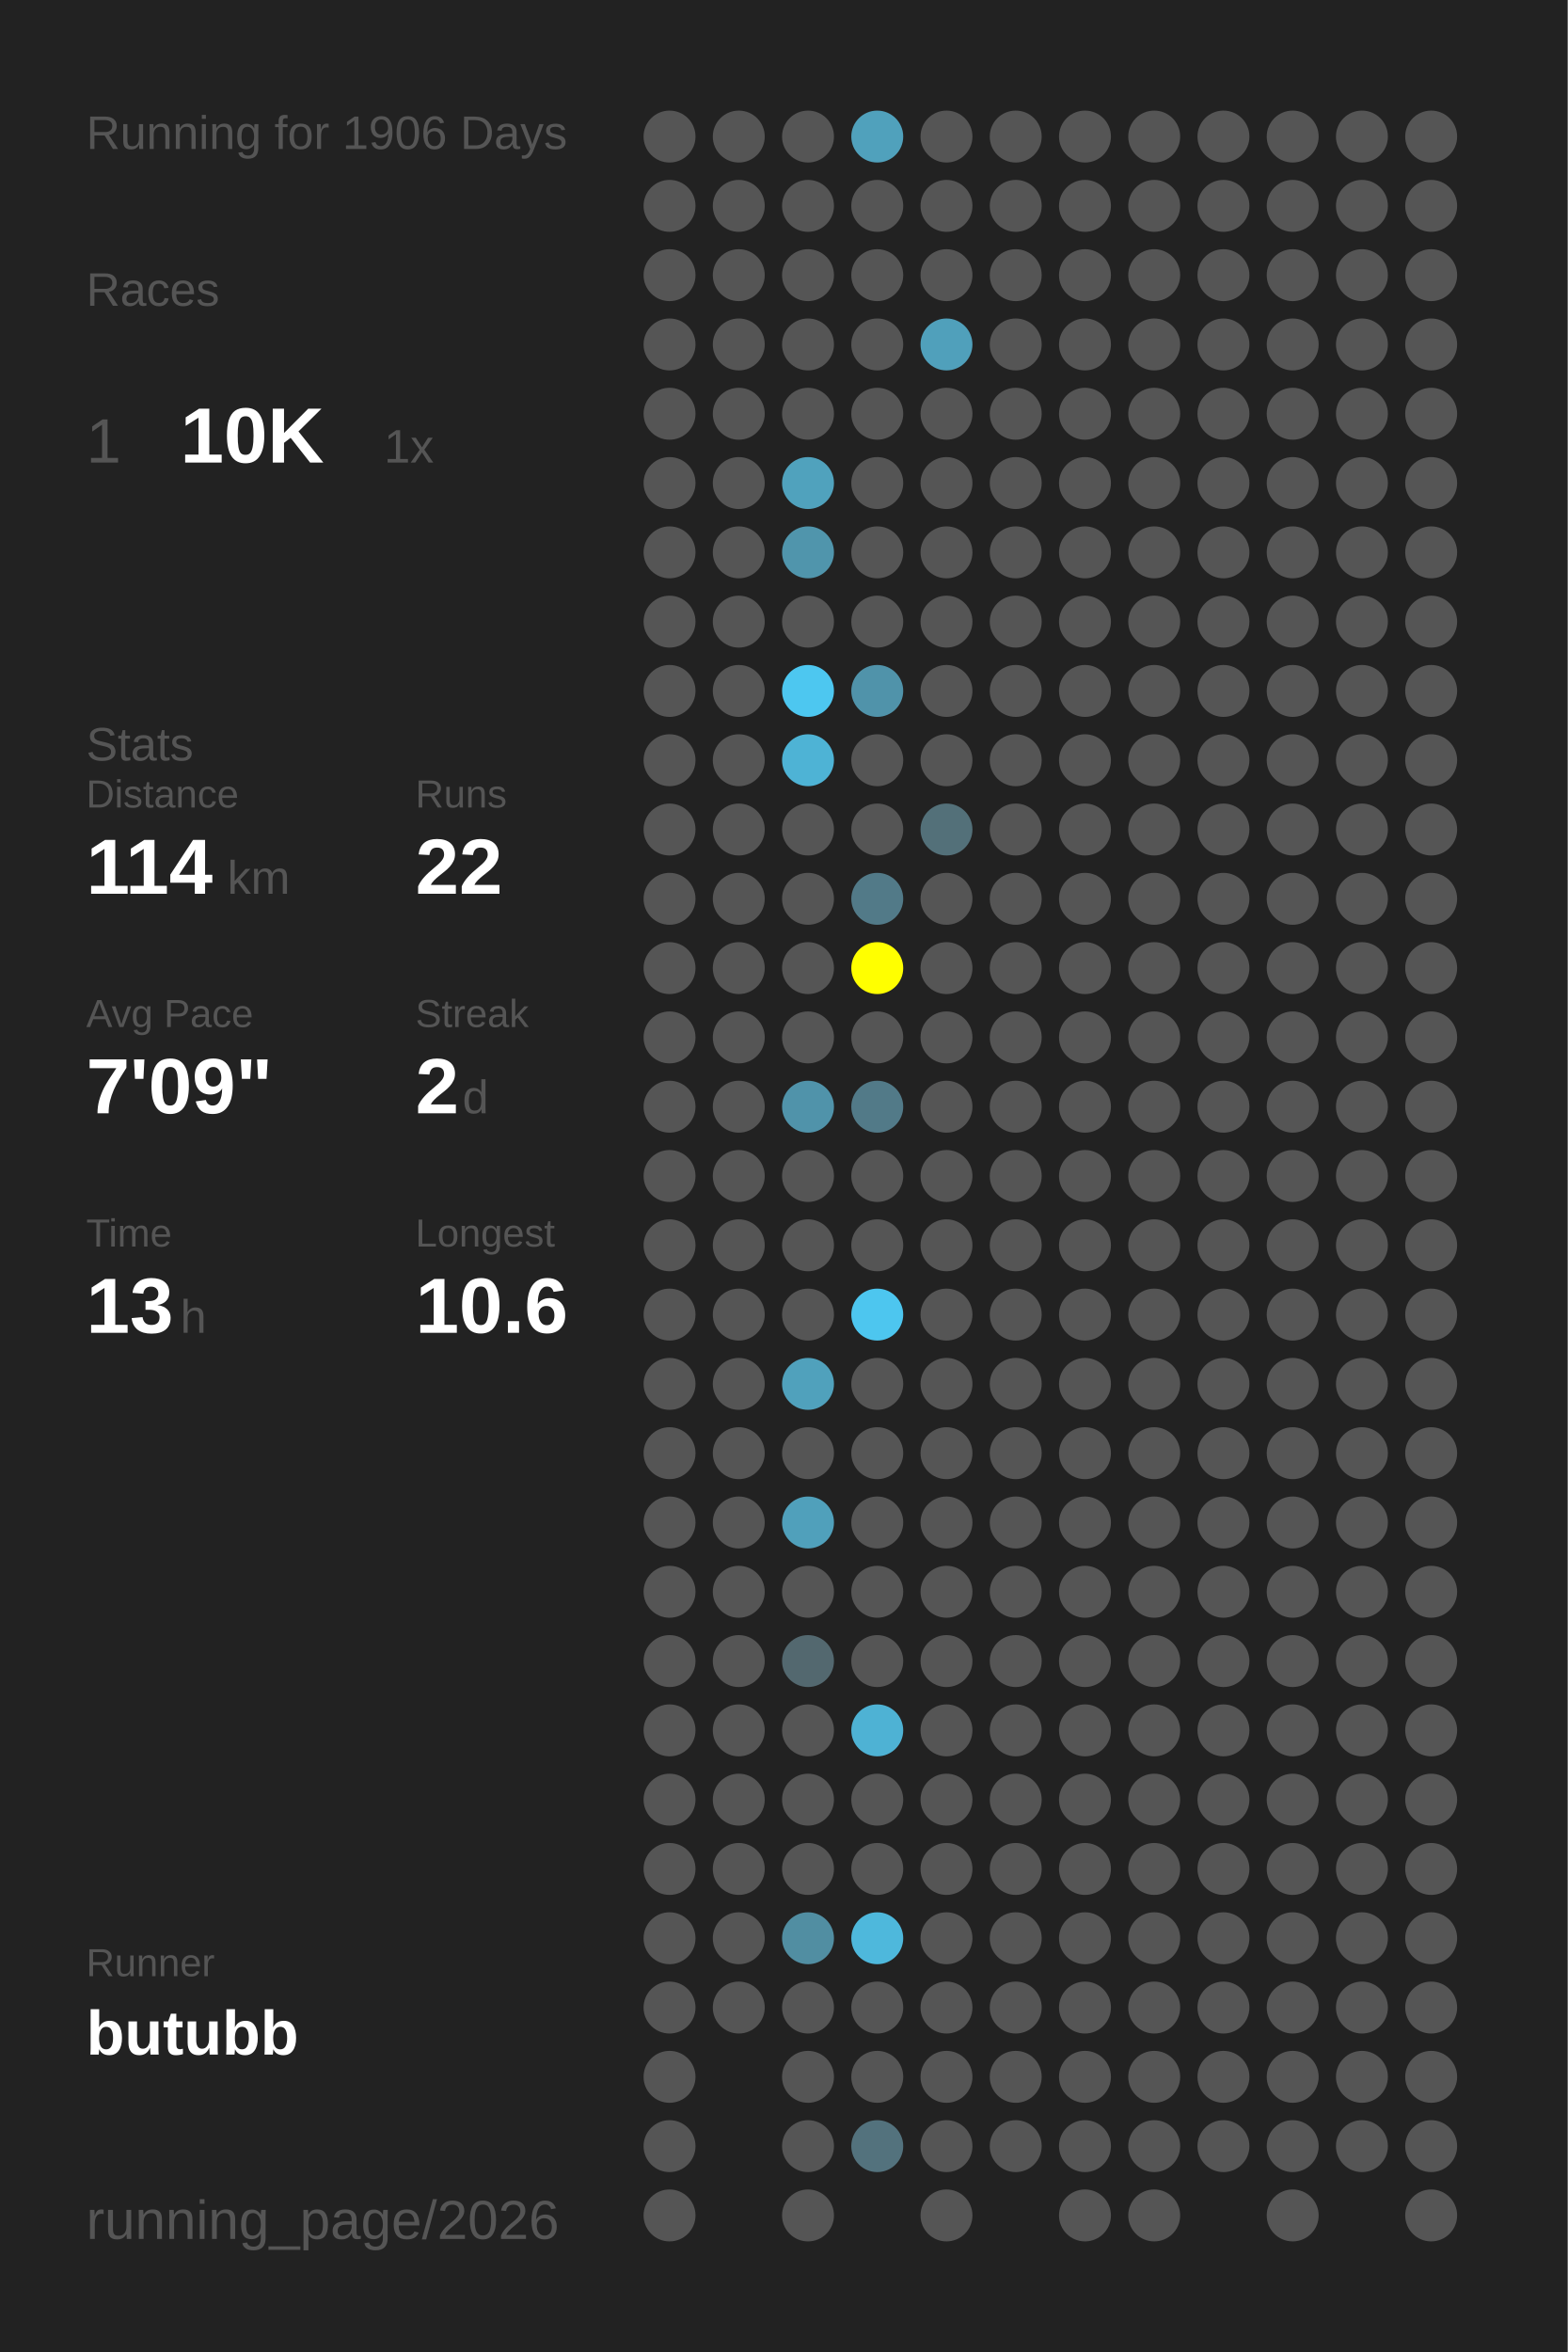
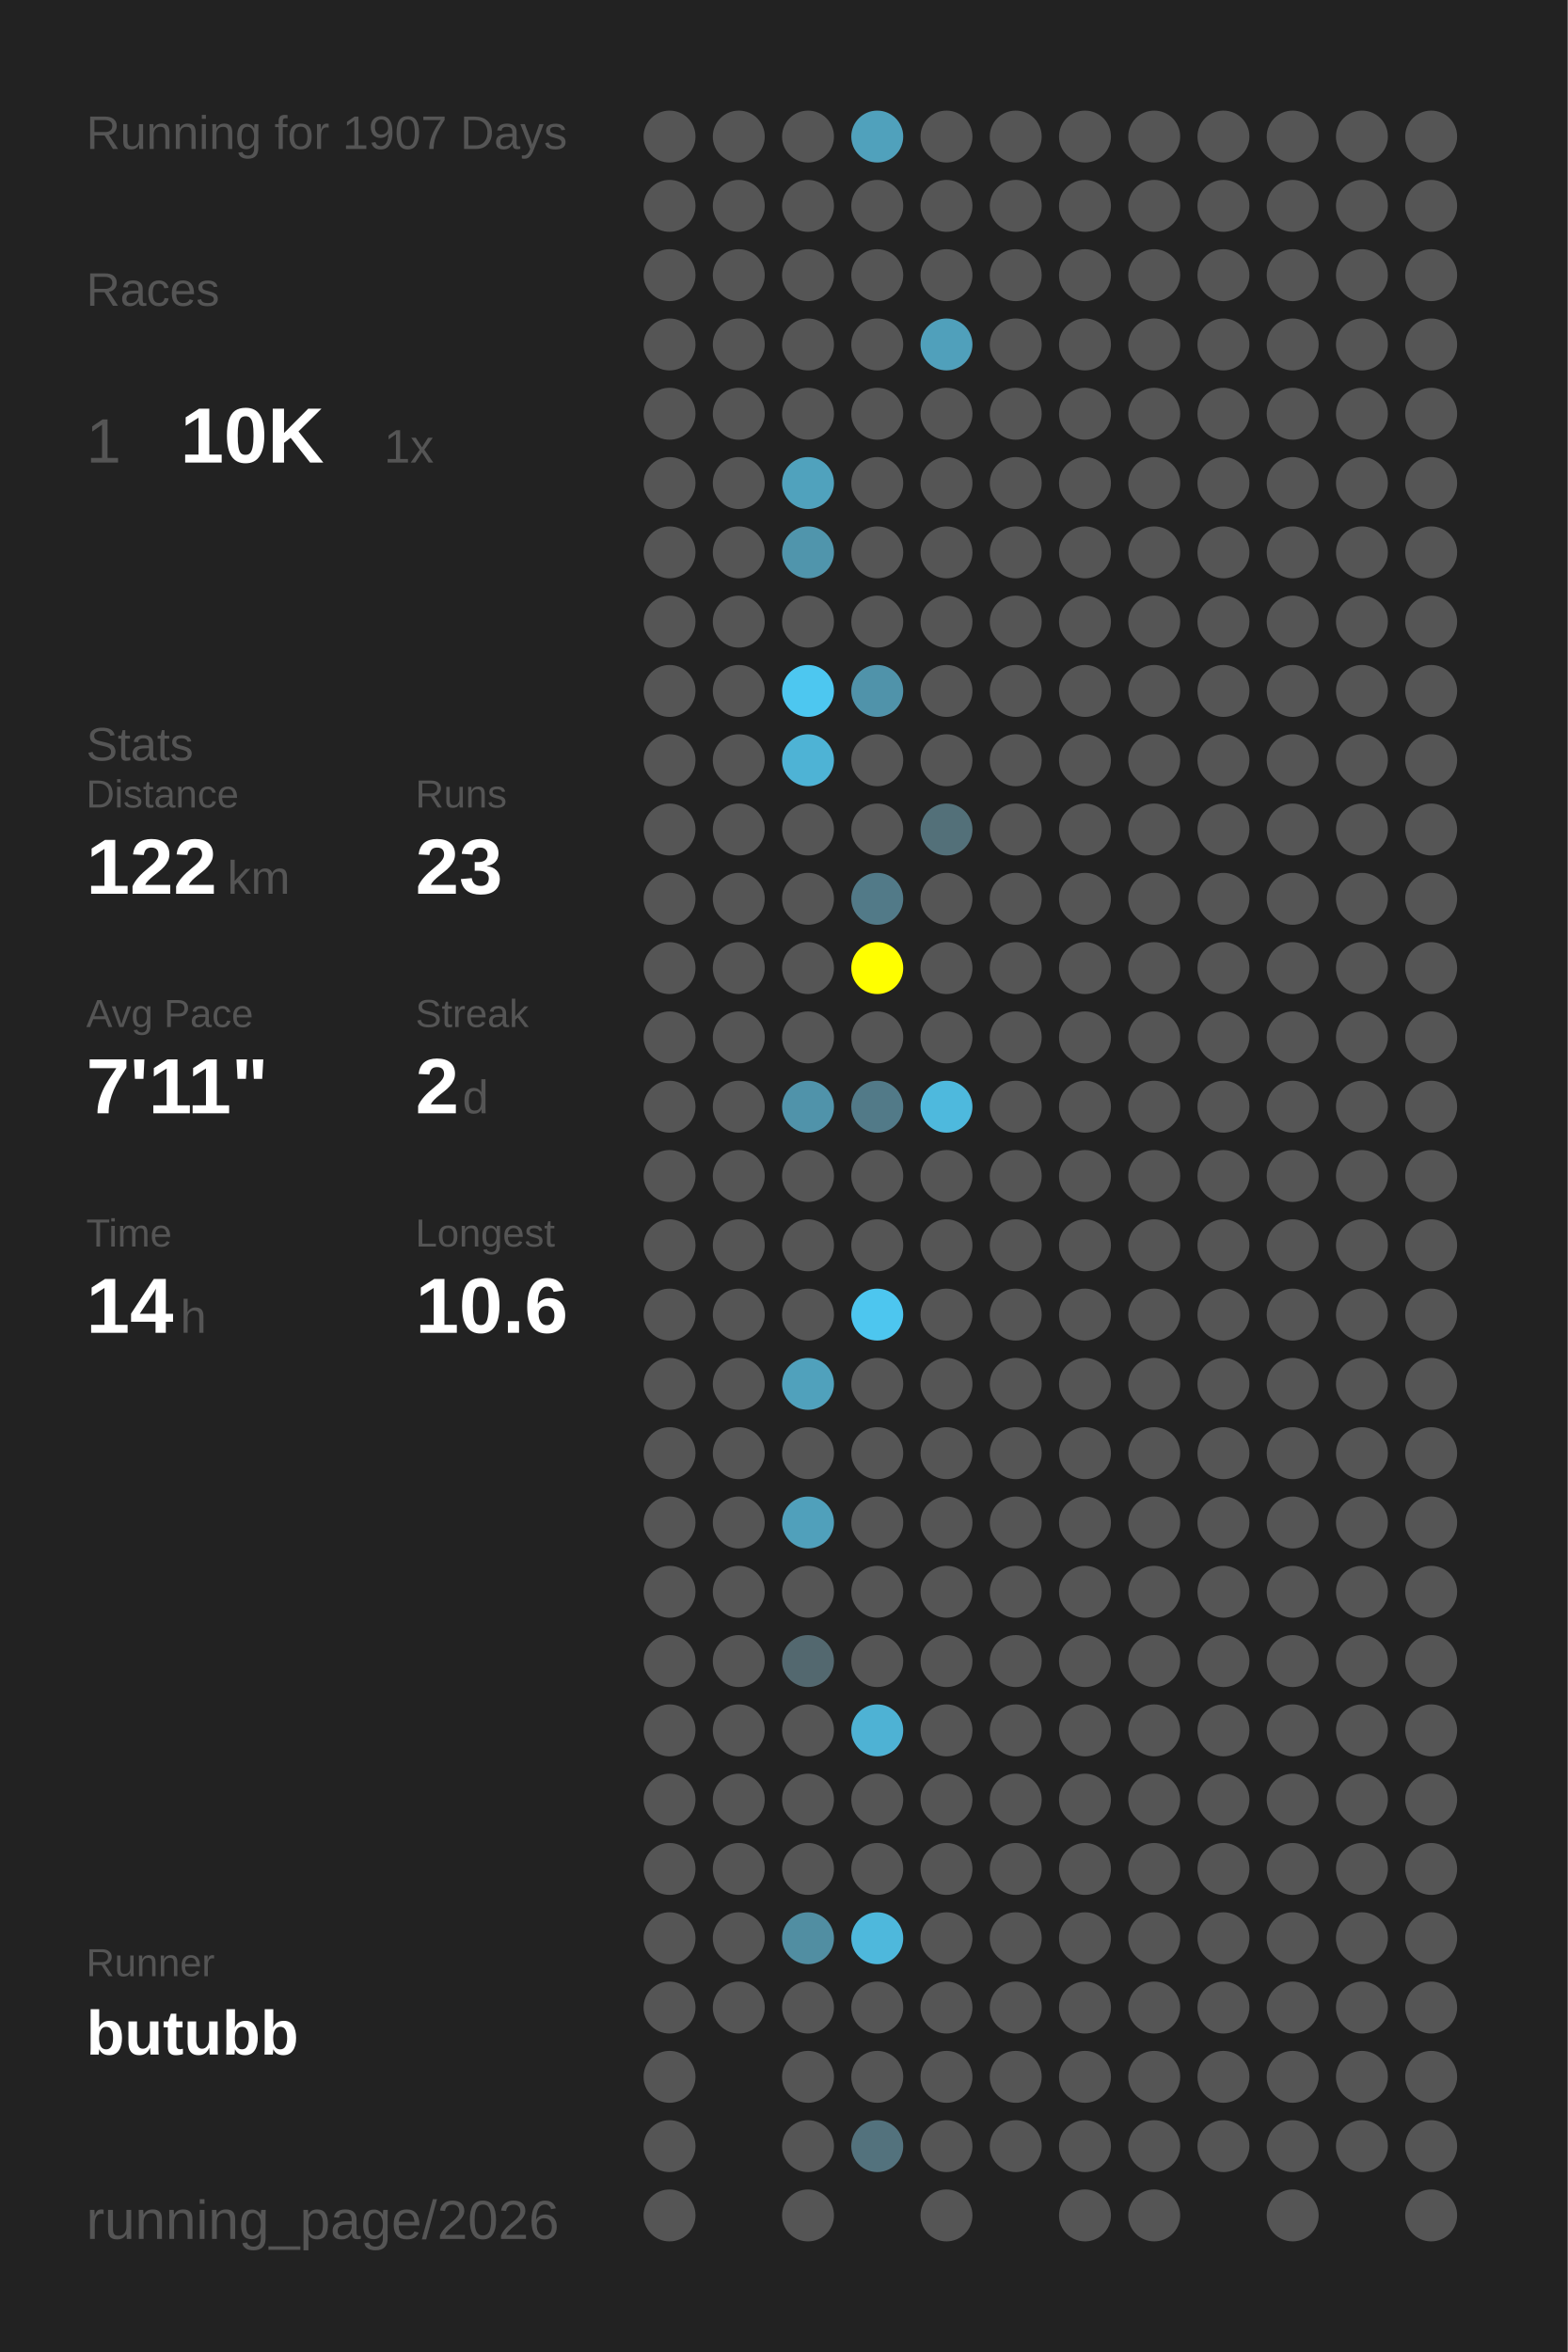
<svg xmlns="http://www.w3.org/2000/svg" baseProfile="full" height="300mm" version="1.1" viewBox="0,0,200,300" width="200mm">
  <defs />
  <rect fill="#222222" height="300" width="200" x="0" y="0" />
-   <text fill="#555555" style="font-size:6px; font-family:Arial;" x="11" y="19">Running for 1906 Days</text>
+   <text fill="#555555" style="font-size:6px; font-family:Arial;" x="11" y="19">Running for 1907 Days</text>
  <text fill="#555555" style="font-size:6px; font-family:Arial;" x="11" y="39">Races</text>
  <text fill="#555555" style="font-size:8px; font-family:Arial;" x="11" y="59">1</text>
  <text fill="#FFFFFF" style="font-size:10px; font-family:Arial; font-weight:bold;" x="23" y="59">10K</text>
  <text fill="#555555" style="font-size:6px; font-family:Arial;" x="49" y="59">1x</text>
  <text fill="#555555" style="font-size:6px; font-family:Arial;" x="11" y="97">Stats</text>
  <text fill="#555555" style="font-size:5px; font-family:Arial;" x="11" y="103">Distance</text>
-   <text fill="#FFFFFF" style="font-size:10px; font-family:Arial; font-weight:bold;" x="11" y="114">114</text>
+   <text fill="#FFFFFF" style="font-size:10px; font-family:Arial; font-weight:bold;" x="11" y="114">122</text>
  <text fill="#555555" style="font-size:6px; font-family:Arial;" x="29" y="114">km</text>
  <text fill="#555555" style="font-size:5px; font-family:Arial;" x="53" y="103">Runs</text>
-   <text fill="#FFFFFF" style="font-size:10px; font-family:Arial; font-weight:bold;" x="53" y="114">22</text>
+   <text fill="#FFFFFF" style="font-size:10px; font-family:Arial; font-weight:bold;" x="53" y="114">23</text>
  <text fill="#555555" style="font-size:5px; font-family:Arial;" x="11" y="131">Avg Pace</text>
-   <text fill="#FFFFFF" style="font-size:10px; font-family:Arial; font-weight:bold;" x="11" y="142">7'09"</text>
+   <text fill="#FFFFFF" style="font-size:10px; font-family:Arial; font-weight:bold;" x="11" y="142">7'11"</text>
  <text fill="#555555" style="font-size:5px; font-family:Arial;" x="53" y="131">Streak</text>
  <text fill="#FFFFFF" style="font-size:10px; font-family:Arial; font-weight:bold;" x="53" y="142">2</text>
  <text fill="#555555" style="font-size:6px; font-family:Arial;" x="59" y="142">d</text>
  <text fill="#555555" style="font-size:5px; font-family:Arial;" x="11" y="159">Time</text>
-   <text fill="#FFFFFF" style="font-size:10px; font-family:Arial; font-weight:bold;" x="11" y="170">13</text>
+   <text fill="#FFFFFF" style="font-size:10px; font-family:Arial; font-weight:bold;" x="11" y="170">14</text>
  <text fill="#555555" style="font-size:6px; font-family:Arial;" x="23" y="170">h</text>
  <text fill="#555555" style="font-size:5px; font-family:Arial;" x="53" y="159">Longest</text>
  <text fill="#FFFFFF" style="font-size:10px; font-family:Arial; font-weight:bold;" x="53" y="170">10.6</text>
  <text fill="#555555" style="font-size:5px; font-family:Arial;" x="11" y="252.065">Runner</text>
  <text fill="#FFFFFF" style="font-size:8px; font-family:Arial; font-weight:bold;" x="11" y="262.065">butubb</text>
  <text fill="#555555" style="font-size:7px; font-family:Arial;" x="11" y="285.581">running_page/2026</text>
  <circle cx="85.417" cy="17.419" fill="#555555" r="3.312" />
  <circle cx="85.417" cy="26.258" fill="#555555" r="3.312" />
  <circle cx="85.417" cy="35.097" fill="#555555" r="3.312" />
  <circle cx="85.417" cy="43.935" fill="#555555" r="3.312" />
  <circle cx="85.417" cy="52.774" fill="#555555" r="3.312" />
  <circle cx="85.417" cy="61.613" fill="#555555" r="3.312" />
  <circle cx="85.417" cy="70.452" fill="#555555" r="3.312" />
  <circle cx="85.417" cy="79.29" fill="#555555" r="3.312" />
  <circle cx="85.417" cy="88.129" fill="#555555" r="3.312" />
  <circle cx="85.417" cy="96.968" fill="#555555" r="3.312" />
  <circle cx="85.417" cy="105.806" fill="#555555" r="3.312" />
  <circle cx="85.417" cy="114.645" fill="#555555" r="3.312" />
  <circle cx="85.417" cy="123.484" fill="#555555" r="3.312" />
  <circle cx="85.417" cy="132.323" fill="#555555" r="3.312" />
  <circle cx="85.417" cy="141.161" fill="#555555" r="3.312" />
  <circle cx="85.417" cy="150" fill="#555555" r="3.312" />
  <circle cx="85.417" cy="158.839" fill="#555555" r="3.312" />
  <circle cx="85.417" cy="167.677" fill="#555555" r="3.312" />
  <circle cx="85.417" cy="176.516" fill="#555555" r="3.312" />
  <circle cx="85.417" cy="185.355" fill="#555555" r="3.312" />
  <circle cx="85.417" cy="194.194" fill="#555555" r="3.312" />
  <circle cx="85.417" cy="203.032" fill="#555555" r="3.312" />
  <circle cx="85.417" cy="211.871" fill="#555555" r="3.312" />
  <circle cx="85.417" cy="220.71" fill="#555555" r="3.312" />
  <circle cx="85.417" cy="229.548" fill="#555555" r="3.312" />
  <circle cx="85.417" cy="238.387" fill="#555555" r="3.312" />
  <circle cx="85.417" cy="247.226" fill="#555555" r="3.312" />
  <circle cx="85.417" cy="256.065" fill="#555555" r="3.312" />
  <circle cx="85.417" cy="264.903" fill="#555555" r="3.312" />
  <circle cx="85.417" cy="273.742" fill="#555555" r="3.312" />
  <circle cx="85.417" cy="282.581" fill="#555555" r="3.312" />
  <circle cx="94.25" cy="17.419" fill="#555555" r="3.312" />
  <circle cx="94.25" cy="26.258" fill="#555555" r="3.312" />
  <circle cx="94.25" cy="35.097" fill="#555555" r="3.312" />
  <circle cx="94.25" cy="43.935" fill="#555555" r="3.312" />
  <circle cx="94.25" cy="52.774" fill="#555555" r="3.312" />
  <circle cx="94.25" cy="61.613" fill="#555555" r="3.312" />
  <circle cx="94.25" cy="70.452" fill="#555555" r="3.312" />
  <circle cx="94.25" cy="79.29" fill="#555555" r="3.312" />
  <circle cx="94.25" cy="88.129" fill="#555555" r="3.312" />
  <circle cx="94.25" cy="96.968" fill="#555555" r="3.312" />
  <circle cx="94.25" cy="105.806" fill="#555555" r="3.312" />
  <circle cx="94.25" cy="114.645" fill="#555555" r="3.312" />
  <circle cx="94.25" cy="123.484" fill="#555555" r="3.312" />
  <circle cx="94.25" cy="132.323" fill="#555555" r="3.312" />
  <circle cx="94.25" cy="141.161" fill="#555555" r="3.312" />
  <circle cx="94.25" cy="150" fill="#555555" r="3.312" />
  <circle cx="94.25" cy="158.839" fill="#555555" r="3.312" />
  <circle cx="94.25" cy="167.677" fill="#555555" r="3.312" />
  <circle cx="94.25" cy="176.516" fill="#555555" r="3.312" />
  <circle cx="94.25" cy="185.355" fill="#555555" r="3.312" />
  <circle cx="94.25" cy="194.194" fill="#555555" r="3.312" />
  <circle cx="94.25" cy="203.032" fill="#555555" r="3.312" />
  <circle cx="94.25" cy="211.871" fill="#555555" r="3.312" />
  <circle cx="94.25" cy="220.71" fill="#555555" r="3.312" />
  <circle cx="94.25" cy="229.548" fill="#555555" r="3.312" />
  <circle cx="94.25" cy="238.387" fill="#555555" r="3.312" />
  <circle cx="94.25" cy="247.226" fill="#555555" r="3.312" />
  <circle cx="94.25" cy="256.065" fill="#555555" r="3.312" />
  <circle cx="103.083" cy="17.419" fill="#555555" r="3.312" />
  <circle cx="103.083" cy="26.258" fill="#555555" r="3.312" />
  <circle cx="103.083" cy="35.097" fill="#555555" r="3.312" />
  <circle cx="103.083" cy="43.935" fill="#555555" r="3.312" />
  <circle cx="103.083" cy="52.774" fill="#555555" r="3.312" />
  <circle cx="103.083" cy="61.613" fill="#50a2bd" r="3.312" />
  <circle cx="103.083" cy="70.452" fill="#5095ac" r="3.312" />
  <circle cx="103.083" cy="79.29" fill="#555555" r="3.312" />
  <circle cx="103.083" cy="88.129" fill="#4dc7f0" r="3.312" />
  <circle cx="103.083" cy="96.968" fill="#4eb3d5" r="3.312" />
  <circle cx="103.083" cy="105.806" fill="#555555" r="3.312" />
  <circle cx="103.083" cy="114.645" fill="#555555" r="3.312" />
  <circle cx="103.083" cy="123.484" fill="#555555" r="3.312" />
  <circle cx="103.083" cy="132.323" fill="#555555" r="3.312" />
  <circle cx="103.083" cy="141.161" fill="#5093aa" r="3.312" />
  <circle cx="103.083" cy="150" fill="#555555" r="3.312" />
  <circle cx="103.083" cy="158.839" fill="#555555" r="3.312" />
  <circle cx="103.083" cy="167.677" fill="#555555" r="3.312" />
  <circle cx="103.083" cy="176.516" fill="#50a1bc" r="3.312" />
  <circle cx="103.083" cy="185.355" fill="#555555" r="3.312" />
  <circle cx="103.083" cy="194.194" fill="#50a0bb" r="3.312" />
  <circle cx="103.083" cy="203.032" fill="#555555" r="3.312" />
  <circle cx="103.083" cy="211.871" fill="#53686f" r="3.312" />
  <circle cx="103.083" cy="220.71" fill="#555555" r="3.312" />
  <circle cx="103.083" cy="229.548" fill="#555555" r="3.312" />
  <circle cx="103.083" cy="238.387" fill="#555555" r="3.312" />
  <circle cx="103.083" cy="247.226" fill="#518ea2" r="3.312" />
  <circle cx="103.083" cy="256.065" fill="#555555" r="3.312" />
  <circle cx="103.083" cy="264.903" fill="#555555" r="3.312" />
  <circle cx="103.083" cy="273.742" fill="#555555" r="3.312" />
  <circle cx="103.083" cy="282.581" fill="#555555" r="3.312" />
  <circle cx="111.917" cy="17.419" fill="#50a1bc" r="3.312" />
  <circle cx="111.917" cy="26.258" fill="#555555" r="3.312" />
  <circle cx="111.917" cy="35.097" fill="#555555" r="3.312" />
  <circle cx="111.917" cy="43.935" fill="#555555" r="3.312" />
  <circle cx="111.917" cy="52.774" fill="#555555" r="3.312" />
  <circle cx="111.917" cy="61.613" fill="#555555" r="3.312" />
  <circle cx="111.917" cy="70.452" fill="#555555" r="3.312" />
  <circle cx="111.917" cy="79.29" fill="#555555" r="3.312" />
  <circle cx="111.917" cy="88.129" fill="#5093aa" r="3.312" />
  <circle cx="111.917" cy="96.968" fill="#555555" r="3.312" />
  <circle cx="111.917" cy="105.806" fill="#555555" r="3.312" />
  <circle cx="111.917" cy="114.645" fill="#527a88" r="3.312" />
  <circle cx="111.917" cy="123.484" fill="#FFFF00" r="3.312" />
  <circle cx="111.917" cy="132.323" fill="#555555" r="3.312" />
  <circle cx="111.917" cy="141.161" fill="#527a88" r="3.312" />
  <circle cx="111.917" cy="150" fill="#555555" r="3.312" />
  <circle cx="111.917" cy="158.839" fill="#555555" r="3.312" />
  <circle cx="111.917" cy="167.677" fill="#4dc6ef" r="3.312" />
  <circle cx="111.917" cy="176.516" fill="#555555" r="3.312" />
  <circle cx="111.917" cy="185.355" fill="#555555" r="3.312" />
  <circle cx="111.917" cy="194.194" fill="#555555" r="3.312" />
  <circle cx="111.917" cy="203.032" fill="#555555" r="3.312" />
  <circle cx="111.917" cy="211.871" fill="#555555" r="3.312" />
  <circle cx="111.917" cy="220.71" fill="#4eb2d4" r="3.312" />
  <circle cx="111.917" cy="229.548" fill="#555555" r="3.312" />
  <circle cx="111.917" cy="238.387" fill="#555555" r="3.312" />
  <circle cx="111.917" cy="247.226" fill="#4eb8dc" r="3.312" />
  <circle cx="111.917" cy="256.065" fill="#555555" r="3.312" />
  <circle cx="111.917" cy="264.903" fill="#555555" r="3.312" />
  <circle cx="111.917" cy="273.742" fill="#53727d" r="3.312" />
  <circle cx="120.75" cy="17.419" fill="#555555" r="3.312" />
  <circle cx="120.75" cy="26.258" fill="#555555" r="3.312" />
  <circle cx="120.75" cy="35.097" fill="#555555" r="3.312" />
  <circle cx="120.75" cy="43.935" fill="#50a0bb" r="3.312" />
  <circle cx="120.75" cy="52.774" fill="#555555" r="3.312" />
  <circle cx="120.75" cy="61.613" fill="#555555" r="3.312" />
  <circle cx="120.75" cy="70.452" fill="#555555" r="3.312" />
  <circle cx="120.75" cy="79.29" fill="#555555" r="3.312" />
  <circle cx="120.75" cy="88.129" fill="#555555" r="3.312" />
  <circle cx="120.75" cy="96.968" fill="#555555" r="3.312" />
  <circle cx="120.75" cy="105.806" fill="#537079" r="3.312" />
  <circle cx="120.75" cy="114.645" fill="#555555" r="3.312" />
  <circle cx="120.75" cy="123.484" fill="#555555" r="3.312" />
  <circle cx="120.75" cy="132.323" fill="#555555" r="3.312" />
-   <circle cx="120.75" cy="141.161" fill="#555555" r="3.312" />
+   <circle cx="120.75" cy="141.161" fill="#4eb9dd" r="3.312" />
  <circle cx="120.75" cy="150" fill="#555555" r="3.312" />
  <circle cx="120.75" cy="158.839" fill="#555555" r="3.312" />
  <circle cx="120.75" cy="167.677" fill="#555555" r="3.312" />
  <circle cx="120.75" cy="176.516" fill="#555555" r="3.312" />
  <circle cx="120.75" cy="185.355" fill="#555555" r="3.312" />
  <circle cx="120.75" cy="194.194" fill="#555555" r="3.312" />
  <circle cx="120.75" cy="203.032" fill="#555555" r="3.312" />
  <circle cx="120.75" cy="211.871" fill="#555555" r="3.312" />
  <circle cx="120.75" cy="220.71" fill="#555555" r="3.312" />
  <circle cx="120.75" cy="229.548" fill="#555555" r="3.312" />
  <circle cx="120.75" cy="238.387" fill="#555555" r="3.312" />
  <circle cx="120.75" cy="247.226" fill="#555555" r="3.312" />
  <circle cx="120.75" cy="256.065" fill="#555555" r="3.312" />
  <circle cx="120.75" cy="264.903" fill="#555555" r="3.312" />
  <circle cx="120.75" cy="273.742" fill="#555555" r="3.312" />
  <circle cx="120.75" cy="282.581" fill="#555555" r="3.312" />
  <circle cx="129.583" cy="17.419" fill="#555555" r="3.312" />
  <circle cx="129.583" cy="26.258" fill="#555555" r="3.312" />
  <circle cx="129.583" cy="35.097" fill="#555555" r="3.312" />
  <circle cx="129.583" cy="43.935" fill="#555555" r="3.312" />
  <circle cx="129.583" cy="52.774" fill="#555555" r="3.312" />
  <circle cx="129.583" cy="61.613" fill="#555555" r="3.312" />
  <circle cx="129.583" cy="70.452" fill="#555555" r="3.312" />
  <circle cx="129.583" cy="79.29" fill="#555555" r="3.312" />
  <circle cx="129.583" cy="88.129" fill="#555555" r="3.312" />
  <circle cx="129.583" cy="96.968" fill="#555555" r="3.312" />
  <circle cx="129.583" cy="105.806" fill="#555555" r="3.312" />
  <circle cx="129.583" cy="114.645" fill="#555555" r="3.312" />
  <circle cx="129.583" cy="123.484" fill="#555555" r="3.312" />
  <circle cx="129.583" cy="132.323" fill="#555555" r="3.312" />
  <circle cx="129.583" cy="141.161" fill="#555555" r="3.312" />
  <circle cx="129.583" cy="150" fill="#555555" r="3.312" />
  <circle cx="129.583" cy="158.839" fill="#555555" r="3.312" />
  <circle cx="129.583" cy="167.677" fill="#555555" r="3.312" />
  <circle cx="129.583" cy="176.516" fill="#555555" r="3.312" />
  <circle cx="129.583" cy="185.355" fill="#555555" r="3.312" />
  <circle cx="129.583" cy="194.194" fill="#555555" r="3.312" />
  <circle cx="129.583" cy="203.032" fill="#555555" r="3.312" />
  <circle cx="129.583" cy="211.871" fill="#555555" r="3.312" />
  <circle cx="129.583" cy="220.71" fill="#555555" r="3.312" />
  <circle cx="129.583" cy="229.548" fill="#555555" r="3.312" />
  <circle cx="129.583" cy="238.387" fill="#555555" r="3.312" />
  <circle cx="129.583" cy="247.226" fill="#555555" r="3.312" />
  <circle cx="129.583" cy="256.065" fill="#555555" r="3.312" />
  <circle cx="129.583" cy="264.903" fill="#555555" r="3.312" />
  <circle cx="129.583" cy="273.742" fill="#555555" r="3.312" />
  <circle cx="138.417" cy="17.419" fill="#555555" r="3.312" />
  <circle cx="138.417" cy="26.258" fill="#555555" r="3.312" />
  <circle cx="138.417" cy="35.097" fill="#555555" r="3.312" />
  <circle cx="138.417" cy="43.935" fill="#555555" r="3.312" />
  <circle cx="138.417" cy="52.774" fill="#555555" r="3.312" />
  <circle cx="138.417" cy="61.613" fill="#555555" r="3.312" />
  <circle cx="138.417" cy="70.452" fill="#555555" r="3.312" />
  <circle cx="138.417" cy="79.29" fill="#555555" r="3.312" />
  <circle cx="138.417" cy="88.129" fill="#555555" r="3.312" />
  <circle cx="138.417" cy="96.968" fill="#555555" r="3.312" />
  <circle cx="138.417" cy="105.806" fill="#555555" r="3.312" />
  <circle cx="138.417" cy="114.645" fill="#555555" r="3.312" />
  <circle cx="138.417" cy="123.484" fill="#555555" r="3.312" />
  <circle cx="138.417" cy="132.323" fill="#555555" r="3.312" />
  <circle cx="138.417" cy="141.161" fill="#555555" r="3.312" />
  <circle cx="138.417" cy="150" fill="#555555" r="3.312" />
  <circle cx="138.417" cy="158.839" fill="#555555" r="3.312" />
  <circle cx="138.417" cy="167.677" fill="#555555" r="3.312" />
  <circle cx="138.417" cy="176.516" fill="#555555" r="3.312" />
  <circle cx="138.417" cy="185.355" fill="#555555" r="3.312" />
  <circle cx="138.417" cy="194.194" fill="#555555" r="3.312" />
  <circle cx="138.417" cy="203.032" fill="#555555" r="3.312" />
  <circle cx="138.417" cy="211.871" fill="#555555" r="3.312" />
  <circle cx="138.417" cy="220.71" fill="#555555" r="3.312" />
  <circle cx="138.417" cy="229.548" fill="#555555" r="3.312" />
  <circle cx="138.417" cy="238.387" fill="#555555" r="3.312" />
  <circle cx="138.417" cy="247.226" fill="#555555" r="3.312" />
  <circle cx="138.417" cy="256.065" fill="#555555" r="3.312" />
  <circle cx="138.417" cy="264.903" fill="#555555" r="3.312" />
  <circle cx="138.417" cy="273.742" fill="#555555" r="3.312" />
  <circle cx="138.417" cy="282.581" fill="#555555" r="3.312" />
  <circle cx="147.25" cy="17.419" fill="#555555" r="3.312" />
  <circle cx="147.25" cy="26.258" fill="#555555" r="3.312" />
  <circle cx="147.25" cy="35.097" fill="#555555" r="3.312" />
  <circle cx="147.25" cy="43.935" fill="#555555" r="3.312" />
  <circle cx="147.25" cy="52.774" fill="#555555" r="3.312" />
  <circle cx="147.25" cy="61.613" fill="#555555" r="3.312" />
  <circle cx="147.25" cy="70.452" fill="#555555" r="3.312" />
  <circle cx="147.25" cy="79.29" fill="#555555" r="3.312" />
  <circle cx="147.25" cy="88.129" fill="#555555" r="3.312" />
  <circle cx="147.25" cy="96.968" fill="#555555" r="3.312" />
  <circle cx="147.25" cy="105.806" fill="#555555" r="3.312" />
  <circle cx="147.25" cy="114.645" fill="#555555" r="3.312" />
  <circle cx="147.25" cy="123.484" fill="#555555" r="3.312" />
  <circle cx="147.25" cy="132.323" fill="#555555" r="3.312" />
  <circle cx="147.25" cy="141.161" fill="#555555" r="3.312" />
  <circle cx="147.25" cy="150" fill="#555555" r="3.312" />
  <circle cx="147.25" cy="158.839" fill="#555555" r="3.312" />
  <circle cx="147.25" cy="167.677" fill="#555555" r="3.312" />
  <circle cx="147.25" cy="176.516" fill="#555555" r="3.312" />
  <circle cx="147.25" cy="185.355" fill="#555555" r="3.312" />
  <circle cx="147.25" cy="194.194" fill="#555555" r="3.312" />
  <circle cx="147.25" cy="203.032" fill="#555555" r="3.312" />
  <circle cx="147.25" cy="211.871" fill="#555555" r="3.312" />
  <circle cx="147.25" cy="220.71" fill="#555555" r="3.312" />
  <circle cx="147.25" cy="229.548" fill="#555555" r="3.312" />
  <circle cx="147.25" cy="238.387" fill="#555555" r="3.312" />
  <circle cx="147.25" cy="247.226" fill="#555555" r="3.312" />
  <circle cx="147.25" cy="256.065" fill="#555555" r="3.312" />
  <circle cx="147.25" cy="264.903" fill="#555555" r="3.312" />
  <circle cx="147.25" cy="273.742" fill="#555555" r="3.312" />
  <circle cx="147.25" cy="282.581" fill="#555555" r="3.312" />
  <circle cx="156.083" cy="17.419" fill="#555555" r="3.312" />
  <circle cx="156.083" cy="26.258" fill="#555555" r="3.312" />
  <circle cx="156.083" cy="35.097" fill="#555555" r="3.312" />
  <circle cx="156.083" cy="43.935" fill="#555555" r="3.312" />
  <circle cx="156.083" cy="52.774" fill="#555555" r="3.312" />
  <circle cx="156.083" cy="61.613" fill="#555555" r="3.312" />
  <circle cx="156.083" cy="70.452" fill="#555555" r="3.312" />
  <circle cx="156.083" cy="79.29" fill="#555555" r="3.312" />
  <circle cx="156.083" cy="88.129" fill="#555555" r="3.312" />
  <circle cx="156.083" cy="96.968" fill="#555555" r="3.312" />
  <circle cx="156.083" cy="105.806" fill="#555555" r="3.312" />
  <circle cx="156.083" cy="114.645" fill="#555555" r="3.312" />
  <circle cx="156.083" cy="123.484" fill="#555555" r="3.312" />
  <circle cx="156.083" cy="132.323" fill="#555555" r="3.312" />
  <circle cx="156.083" cy="141.161" fill="#555555" r="3.312" />
  <circle cx="156.083" cy="150" fill="#555555" r="3.312" />
  <circle cx="156.083" cy="158.839" fill="#555555" r="3.312" />
  <circle cx="156.083" cy="167.677" fill="#555555" r="3.312" />
  <circle cx="156.083" cy="176.516" fill="#555555" r="3.312" />
  <circle cx="156.083" cy="185.355" fill="#555555" r="3.312" />
  <circle cx="156.083" cy="194.194" fill="#555555" r="3.312" />
  <circle cx="156.083" cy="203.032" fill="#555555" r="3.312" />
  <circle cx="156.083" cy="211.871" fill="#555555" r="3.312" />
  <circle cx="156.083" cy="220.71" fill="#555555" r="3.312" />
  <circle cx="156.083" cy="229.548" fill="#555555" r="3.312" />
  <circle cx="156.083" cy="238.387" fill="#555555" r="3.312" />
  <circle cx="156.083" cy="247.226" fill="#555555" r="3.312" />
  <circle cx="156.083" cy="256.065" fill="#555555" r="3.312" />
  <circle cx="156.083" cy="264.903" fill="#555555" r="3.312" />
  <circle cx="156.083" cy="273.742" fill="#555555" r="3.312" />
  <circle cx="164.917" cy="17.419" fill="#555555" r="3.312" />
  <circle cx="164.917" cy="26.258" fill="#555555" r="3.312" />
  <circle cx="164.917" cy="35.097" fill="#555555" r="3.312" />
  <circle cx="164.917" cy="43.935" fill="#555555" r="3.312" />
  <circle cx="164.917" cy="52.774" fill="#555555" r="3.312" />
  <circle cx="164.917" cy="61.613" fill="#555555" r="3.312" />
  <circle cx="164.917" cy="70.452" fill="#555555" r="3.312" />
  <circle cx="164.917" cy="79.29" fill="#555555" r="3.312" />
  <circle cx="164.917" cy="88.129" fill="#555555" r="3.312" />
  <circle cx="164.917" cy="96.968" fill="#555555" r="3.312" />
  <circle cx="164.917" cy="105.806" fill="#555555" r="3.312" />
  <circle cx="164.917" cy="114.645" fill="#555555" r="3.312" />
  <circle cx="164.917" cy="123.484" fill="#555555" r="3.312" />
  <circle cx="164.917" cy="132.323" fill="#555555" r="3.312" />
  <circle cx="164.917" cy="141.161" fill="#555555" r="3.312" />
  <circle cx="164.917" cy="150" fill="#555555" r="3.312" />
  <circle cx="164.917" cy="158.839" fill="#555555" r="3.312" />
  <circle cx="164.917" cy="167.677" fill="#555555" r="3.312" />
  <circle cx="164.917" cy="176.516" fill="#555555" r="3.312" />
  <circle cx="164.917" cy="185.355" fill="#555555" r="3.312" />
  <circle cx="164.917" cy="194.194" fill="#555555" r="3.312" />
  <circle cx="164.917" cy="203.032" fill="#555555" r="3.312" />
  <circle cx="164.917" cy="211.871" fill="#555555" r="3.312" />
  <circle cx="164.917" cy="220.71" fill="#555555" r="3.312" />
  <circle cx="164.917" cy="229.548" fill="#555555" r="3.312" />
  <circle cx="164.917" cy="238.387" fill="#555555" r="3.312" />
  <circle cx="164.917" cy="247.226" fill="#555555" r="3.312" />
  <circle cx="164.917" cy="256.065" fill="#555555" r="3.312" />
  <circle cx="164.917" cy="264.903" fill="#555555" r="3.312" />
  <circle cx="164.917" cy="273.742" fill="#555555" r="3.312" />
  <circle cx="164.917" cy="282.581" fill="#555555" r="3.312" />
  <circle cx="173.75" cy="17.419" fill="#555555" r="3.312" />
  <circle cx="173.75" cy="26.258" fill="#555555" r="3.312" />
  <circle cx="173.75" cy="35.097" fill="#555555" r="3.312" />
  <circle cx="173.75" cy="43.935" fill="#555555" r="3.312" />
  <circle cx="173.75" cy="52.774" fill="#555555" r="3.312" />
  <circle cx="173.75" cy="61.613" fill="#555555" r="3.312" />
  <circle cx="173.75" cy="70.452" fill="#555555" r="3.312" />
  <circle cx="173.75" cy="79.29" fill="#555555" r="3.312" />
  <circle cx="173.75" cy="88.129" fill="#555555" r="3.312" />
  <circle cx="173.75" cy="96.968" fill="#555555" r="3.312" />
  <circle cx="173.75" cy="105.806" fill="#555555" r="3.312" />
  <circle cx="173.75" cy="114.645" fill="#555555" r="3.312" />
  <circle cx="173.75" cy="123.484" fill="#555555" r="3.312" />
  <circle cx="173.75" cy="132.323" fill="#555555" r="3.312" />
  <circle cx="173.75" cy="141.161" fill="#555555" r="3.312" />
  <circle cx="173.75" cy="150" fill="#555555" r="3.312" />
  <circle cx="173.75" cy="158.839" fill="#555555" r="3.312" />
  <circle cx="173.75" cy="167.677" fill="#555555" r="3.312" />
  <circle cx="173.75" cy="176.516" fill="#555555" r="3.312" />
  <circle cx="173.75" cy="185.355" fill="#555555" r="3.312" />
  <circle cx="173.75" cy="194.194" fill="#555555" r="3.312" />
  <circle cx="173.75" cy="203.032" fill="#555555" r="3.312" />
  <circle cx="173.75" cy="211.871" fill="#555555" r="3.312" />
  <circle cx="173.75" cy="220.71" fill="#555555" r="3.312" />
  <circle cx="173.75" cy="229.548" fill="#555555" r="3.312" />
  <circle cx="173.75" cy="238.387" fill="#555555" r="3.312" />
  <circle cx="173.75" cy="247.226" fill="#555555" r="3.312" />
  <circle cx="173.75" cy="256.065" fill="#555555" r="3.312" />
  <circle cx="173.75" cy="264.903" fill="#555555" r="3.312" />
  <circle cx="173.75" cy="273.742" fill="#555555" r="3.312" />
  <circle cx="182.583" cy="17.419" fill="#555555" r="3.312" />
  <circle cx="182.583" cy="26.258" fill="#555555" r="3.312" />
  <circle cx="182.583" cy="35.097" fill="#555555" r="3.312" />
  <circle cx="182.583" cy="43.935" fill="#555555" r="3.312" />
  <circle cx="182.583" cy="52.774" fill="#555555" r="3.312" />
  <circle cx="182.583" cy="61.613" fill="#555555" r="3.312" />
  <circle cx="182.583" cy="70.452" fill="#555555" r="3.312" />
  <circle cx="182.583" cy="79.29" fill="#555555" r="3.312" />
  <circle cx="182.583" cy="88.129" fill="#555555" r="3.312" />
  <circle cx="182.583" cy="96.968" fill="#555555" r="3.312" />
  <circle cx="182.583" cy="105.806" fill="#555555" r="3.312" />
  <circle cx="182.583" cy="114.645" fill="#555555" r="3.312" />
  <circle cx="182.583" cy="123.484" fill="#555555" r="3.312" />
  <circle cx="182.583" cy="132.323" fill="#555555" r="3.312" />
  <circle cx="182.583" cy="141.161" fill="#555555" r="3.312" />
  <circle cx="182.583" cy="150" fill="#555555" r="3.312" />
  <circle cx="182.583" cy="158.839" fill="#555555" r="3.312" />
  <circle cx="182.583" cy="167.677" fill="#555555" r="3.312" />
  <circle cx="182.583" cy="176.516" fill="#555555" r="3.312" />
  <circle cx="182.583" cy="185.355" fill="#555555" r="3.312" />
  <circle cx="182.583" cy="194.194" fill="#555555" r="3.312" />
  <circle cx="182.583" cy="203.032" fill="#555555" r="3.312" />
  <circle cx="182.583" cy="211.871" fill="#555555" r="3.312" />
  <circle cx="182.583" cy="220.71" fill="#555555" r="3.312" />
  <circle cx="182.583" cy="229.548" fill="#555555" r="3.312" />
  <circle cx="182.583" cy="238.387" fill="#555555" r="3.312" />
  <circle cx="182.583" cy="247.226" fill="#555555" r="3.312" />
  <circle cx="182.583" cy="256.065" fill="#555555" r="3.312" />
  <circle cx="182.583" cy="264.903" fill="#555555" r="3.312" />
  <circle cx="182.583" cy="273.742" fill="#555555" r="3.312" />
  <circle cx="182.583" cy="282.581" fill="#555555" r="3.312" />
</svg>
